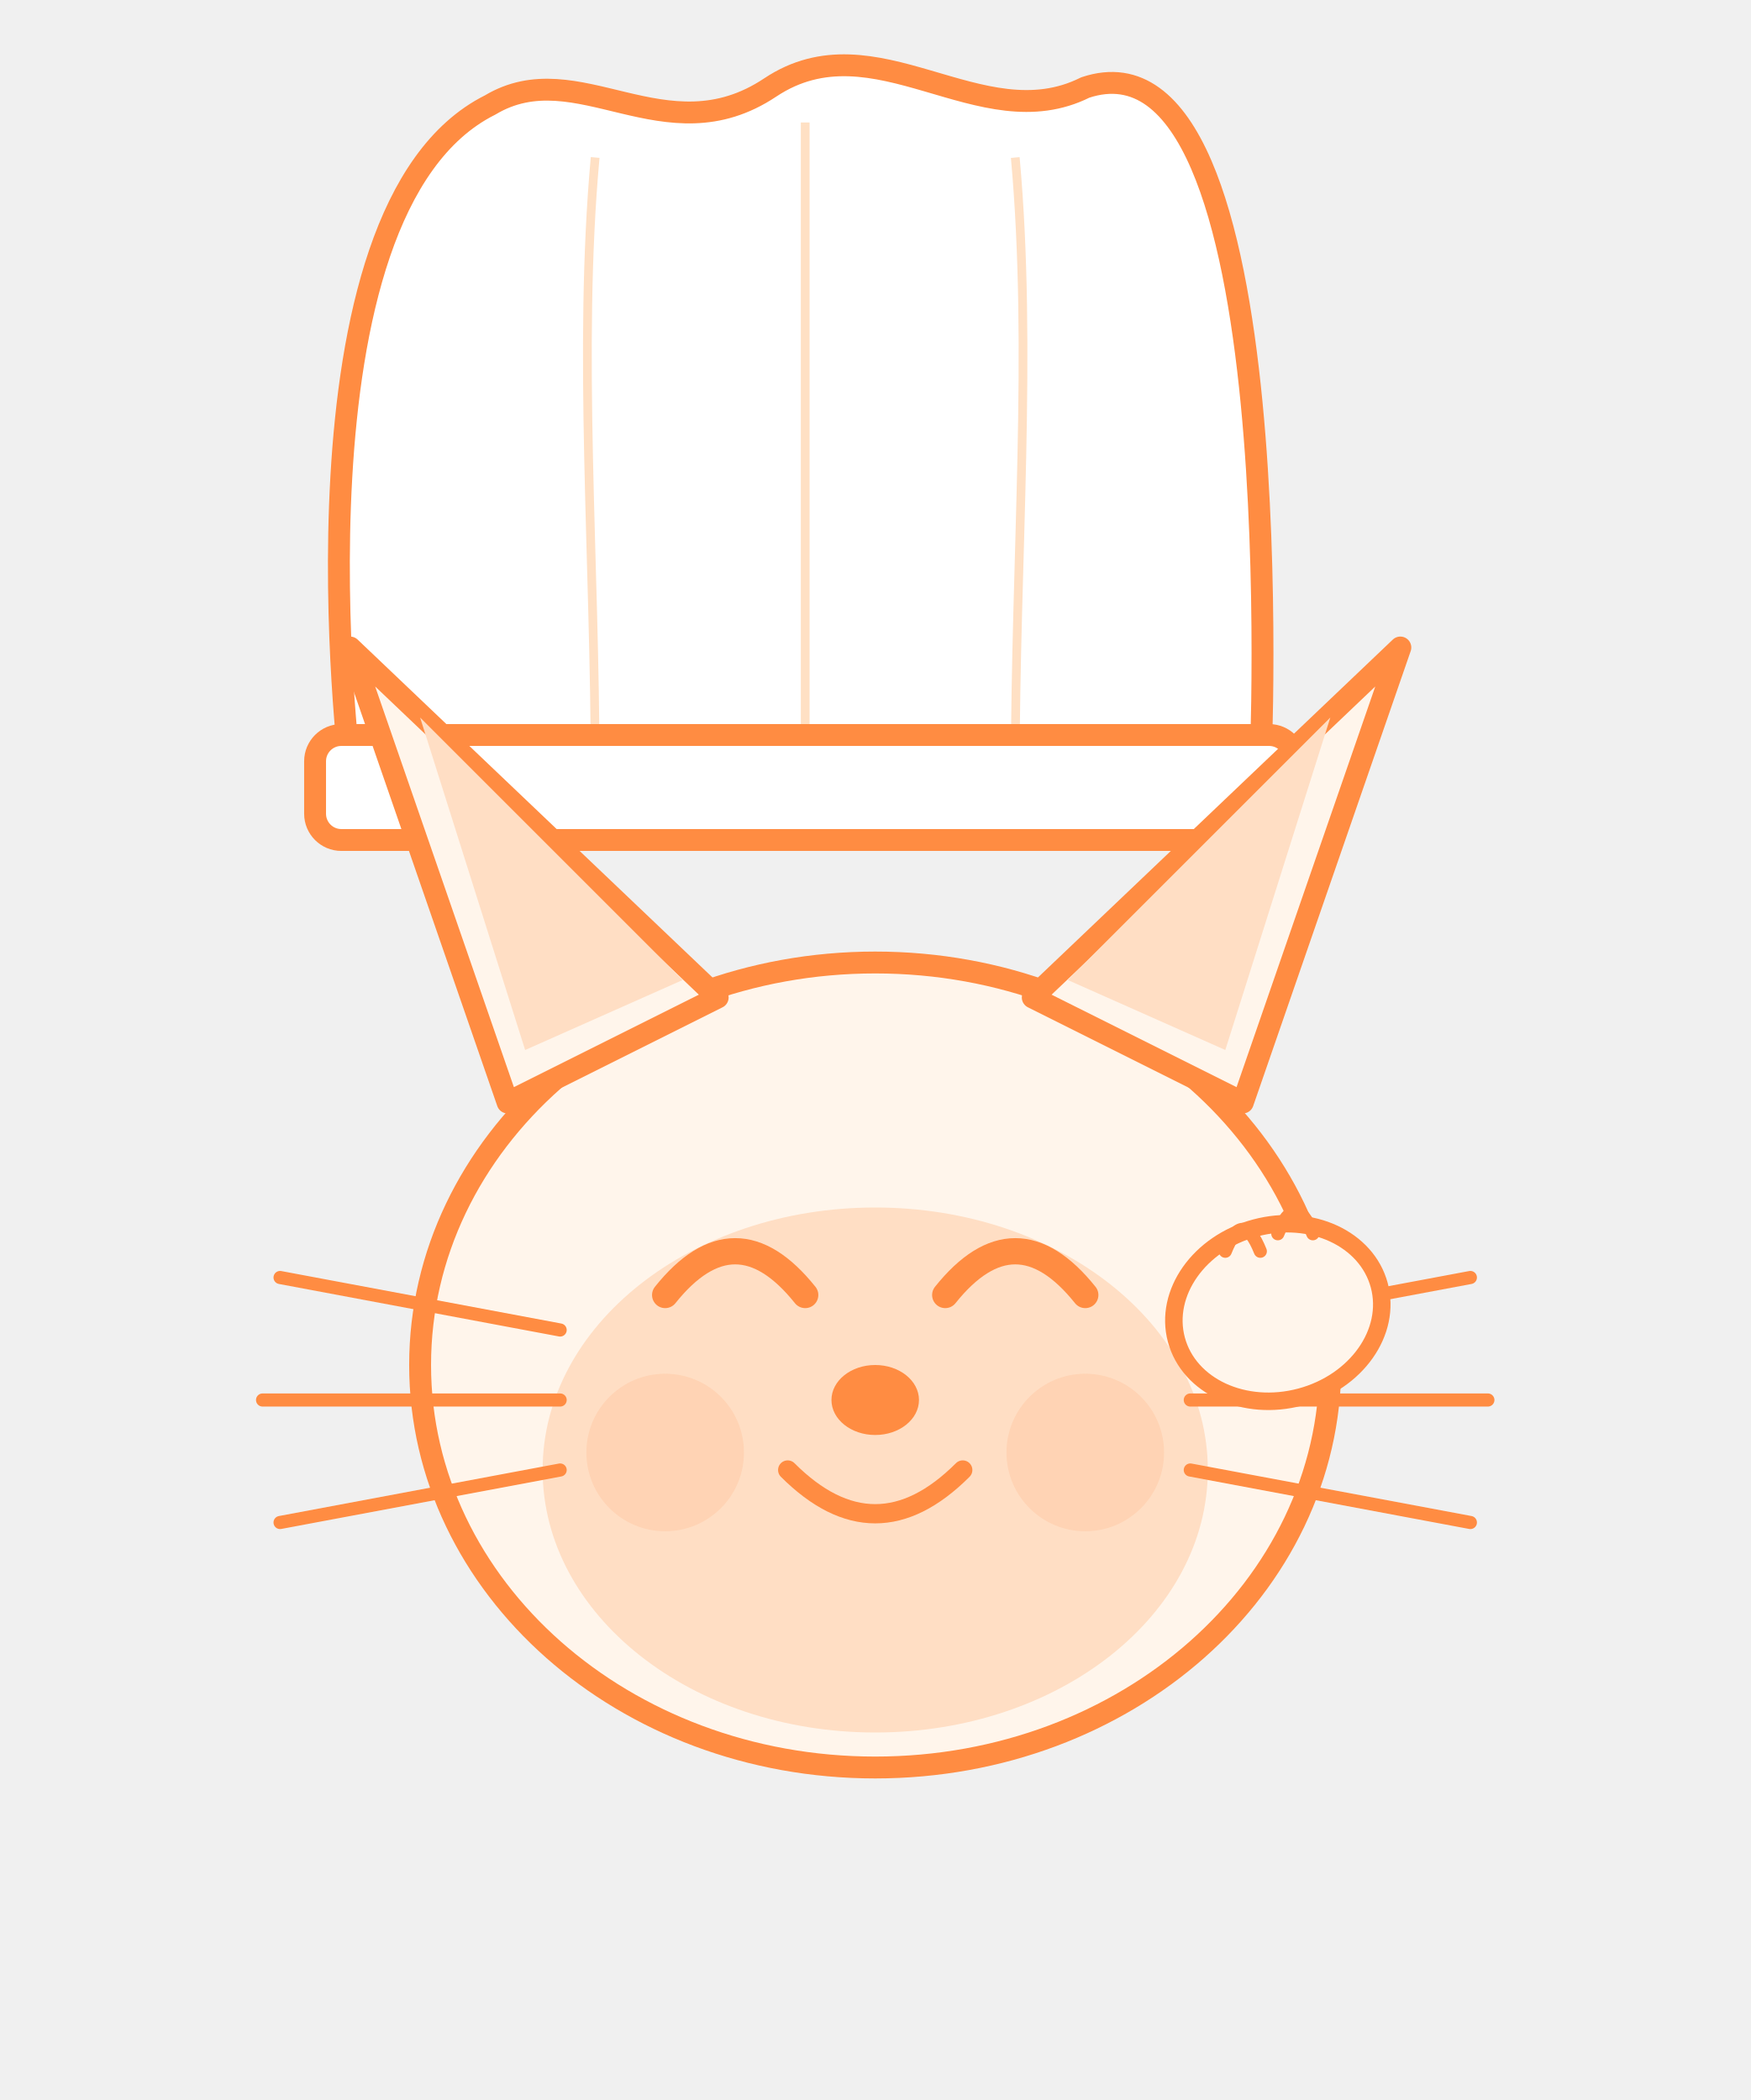
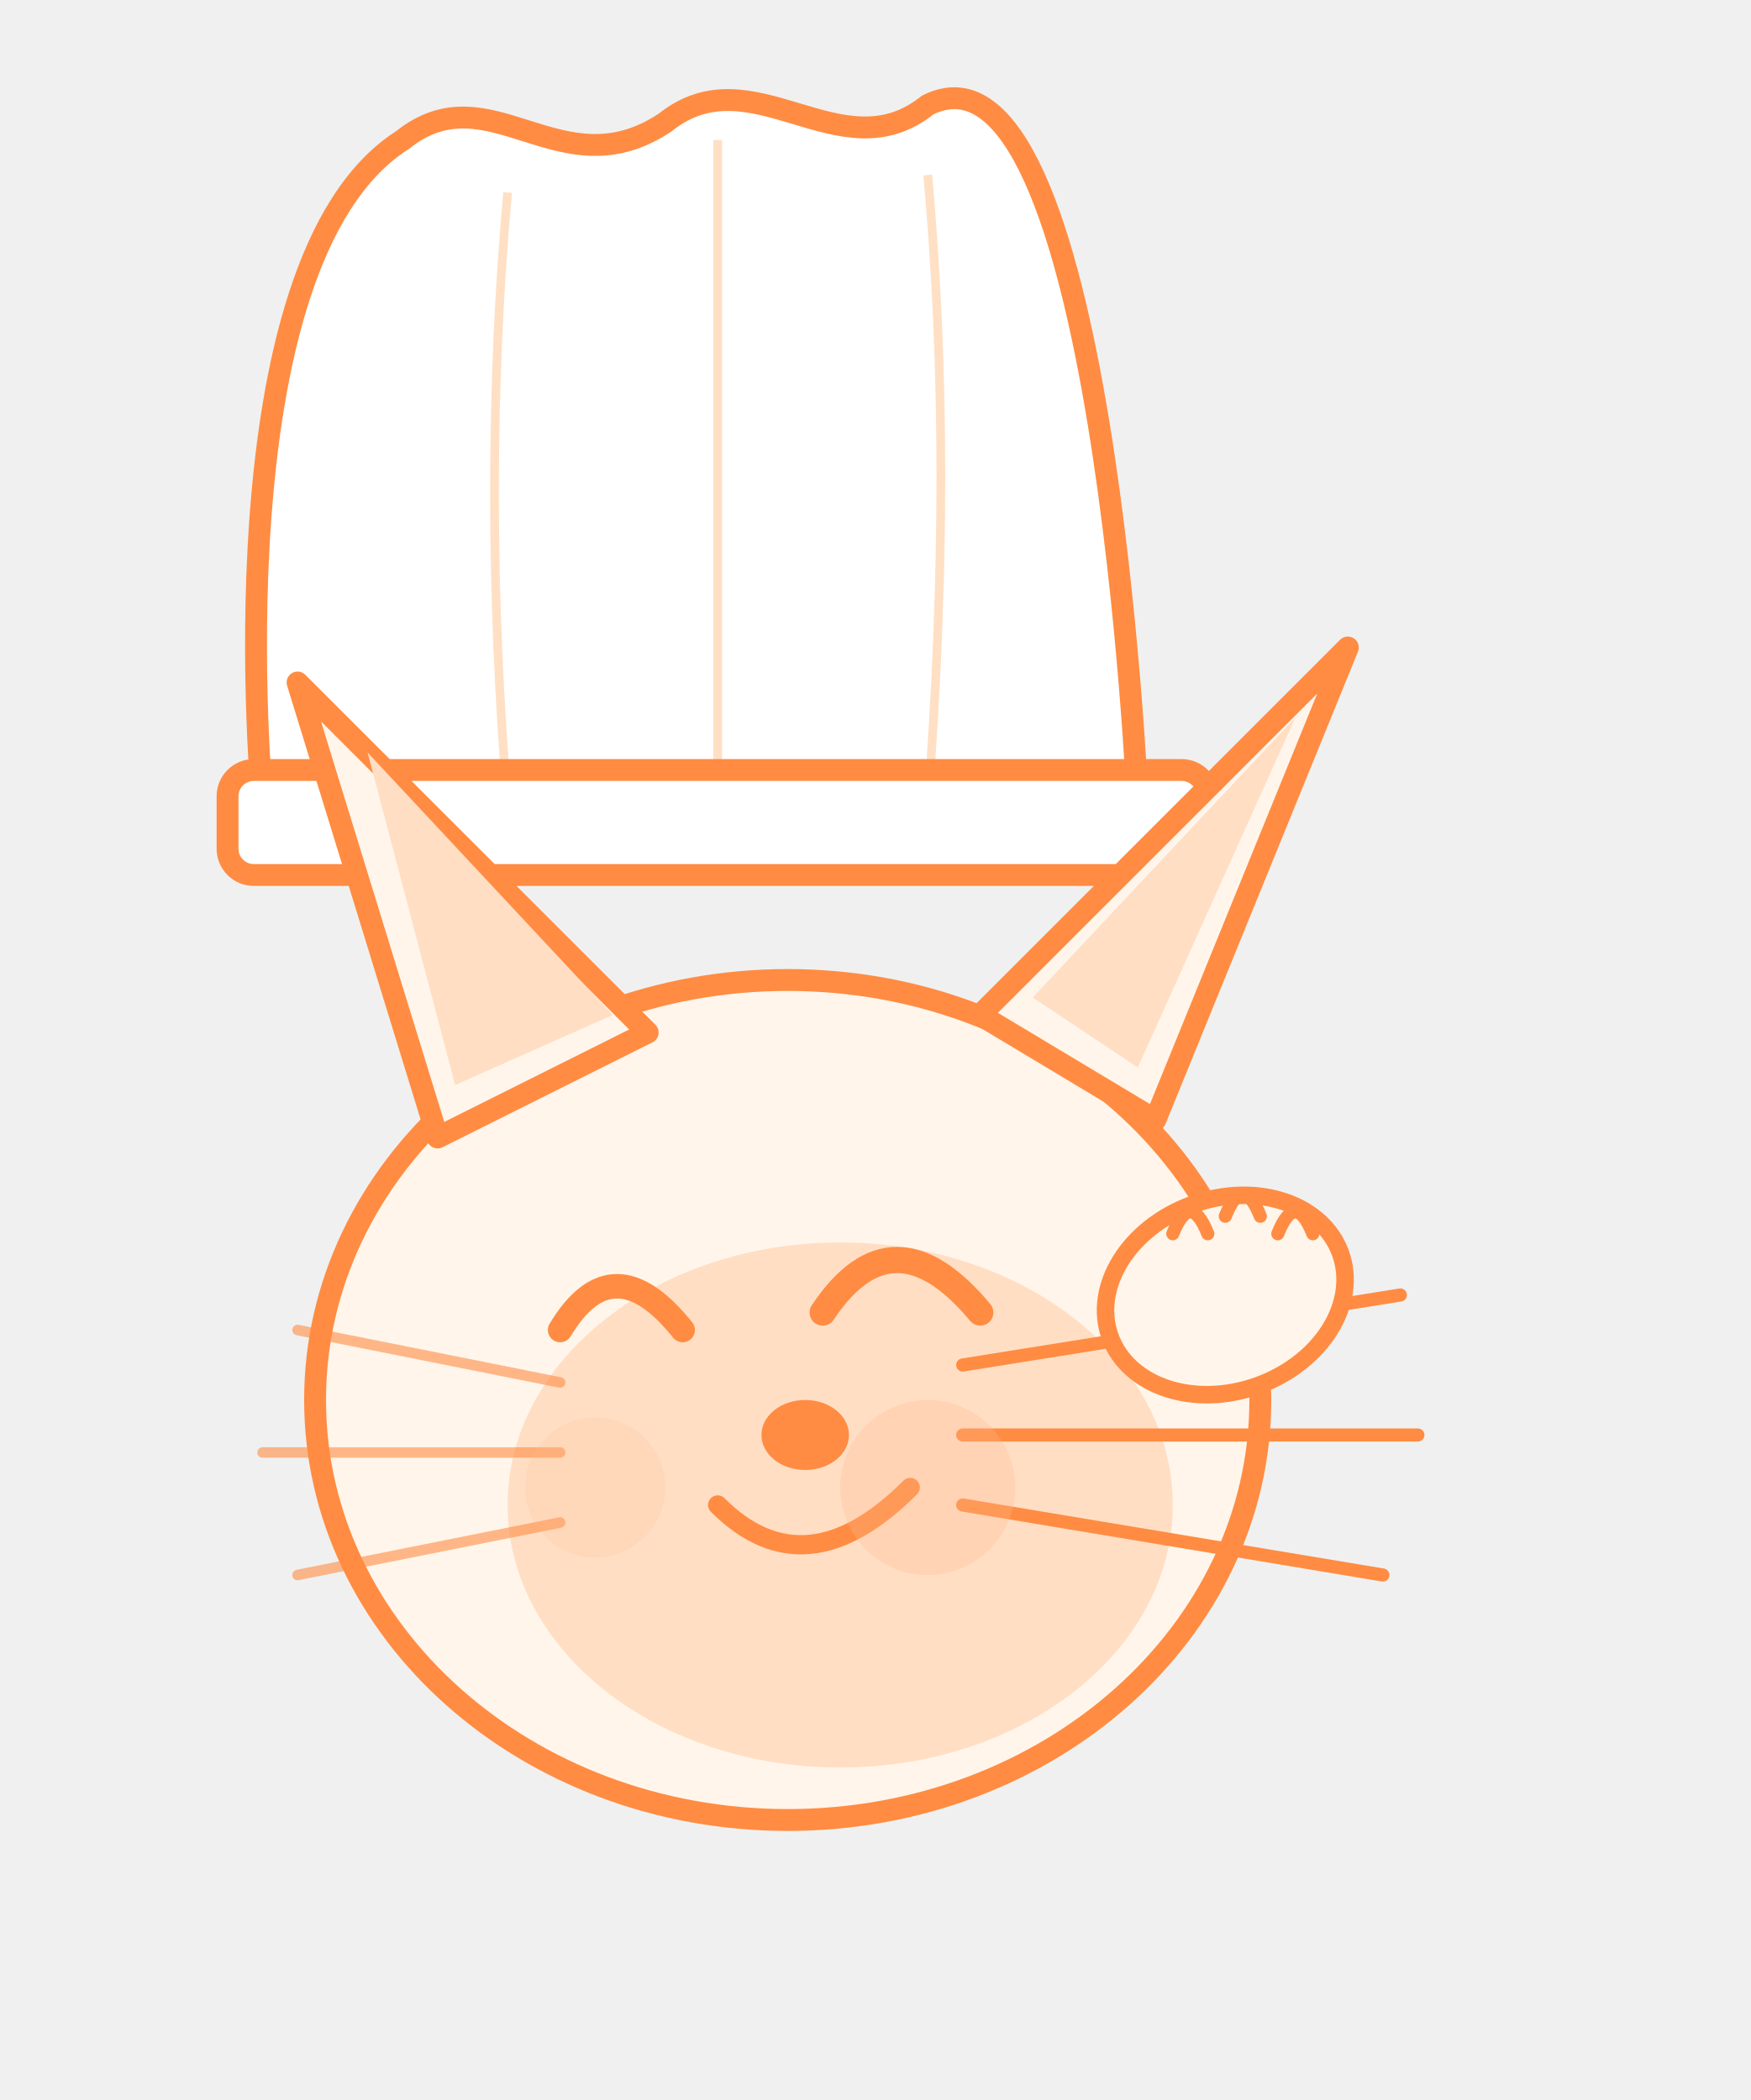
<svg xmlns="http://www.w3.org/2000/svg" viewBox="0 0 200 240" fill="none">
-   <path d="M40,88 C40,88 32,24 56,12 C66,6 76,18 88,10 C100,2 112,16 124,10 C148,2 144,88 144,88 Z" fill="white" stroke="#FF8C42" stroke-width="2.5" stroke-linejoin="round" />
-   <path d="M68,18 C66,40 68,64 68,88" fill="none" stroke="#FFE0C4" stroke-width="1" />
-   <path d="M92,14 C92,36 92,62 92,88" fill="none" stroke="#FFE0C4" stroke-width="1" />
-   <path d="M116,18 C118,40 116,64 116,88" fill="none" stroke="#FFE0C4" stroke-width="1" />
-   <rect x="36" y="84" width="112" height="12" rx="3" fill="white" stroke="#FF8C42" stroke-width="2.5" />
-   <ellipse cx="100" cy="156" rx="52" ry="46" fill="#FFF5EB" stroke="#FF8C42" stroke-width="2.5" />
-   <path d="M58,126 L40,74 L82,114 Z" fill="#FFF5EB" stroke="#FF8C42" stroke-width="2.5" stroke-linejoin="round" />
-   <path d="M60,120 L48,82 L78,112 Z" fill="#FFDEC4" />
-   <path d="M142,126 L160,74 L118,114 Z" fill="#FFF5EB" stroke="#FF8C42" stroke-width="2.5" stroke-linejoin="round" />
-   <path d="M140,120 L152,82 L122,112 Z" fill="#FFDEC4" />
-   <ellipse cx="100" cy="168" rx="38" ry="30" fill="#FFDEC4" />
-   <path d="M76,148 Q84,138 92,148" stroke="#FF8C42" stroke-width="3" fill="none" stroke-linecap="round" />
-   <path d="M108,148 Q116,138 124,148" stroke="#FF8C42" stroke-width="3" fill="none" stroke-linecap="round" />
-   <ellipse cx="100" cy="160" rx="5" ry="4" fill="#FF8C42" />
-   <path d="M90,168 Q100,178 110,168" stroke="#FF8C42" stroke-width="2.2" fill="none" stroke-linecap="round" />
-   <line x1="64" y1="152" x2="32" y2="146" stroke="#FF8C42" stroke-width="1.5" stroke-linecap="round" />
-   <line x1="64" y1="160" x2="30" y2="160" stroke="#FF8C42" stroke-width="1.5" stroke-linecap="round" />
-   <line x1="64" y1="168" x2="32" y2="174" stroke="#FF8C42" stroke-width="1.5" stroke-linecap="round" />
-   <line x1="136" y1="152" x2="168" y2="146" stroke="#FF8C42" stroke-width="1.5" stroke-linecap="round" />
-   <line x1="136" y1="160" x2="170" y2="160" stroke="#FF8C42" stroke-width="1.5" stroke-linecap="round" />
-   <line x1="136" y1="168" x2="168" y2="174" stroke="#FF8C42" stroke-width="1.5" stroke-linecap="round" />
-   <circle cx="76" cy="166" r="9" fill="#FFB88C" opacity="0.3" />
-   <circle cx="124" cy="166" r="9" fill="#FFB88C" opacity="0.3" />
-   <ellipse cx="146" cy="150" rx="12" ry="10" fill="#FFF5EB" stroke="#FF8C42" stroke-width="2" transform="rotate(-15 146 150)" />
-   <path d="M140,143 Q142,138 144,143" stroke="#FF8C42" stroke-width="1.5" fill="none" stroke-linecap="round" />
+   <path d="M30,92 C30,92 24,30 46,16 C56,8 64,22 76,14 C86,6 96,20 106,12 C126,2 130,92 130,92 Z" fill="white" stroke="#FF8C42" stroke-width="2.5" stroke-linejoin="round" />
+   <path d="M58,22 C56,44 56,68 58,92" fill="none" stroke="#FFE0C4" stroke-width="1" />
+   <path d="M82,16 C82,38 82,64 82,92" fill="none" stroke="#FFE0C4" stroke-width="1" />
+   <path d="M106,20 C108,42 108,66 106,92" fill="none" stroke="#FFE0C4" stroke-width="1" />
+   <rect x="26" y="88" width="112" height="12" rx="3" fill="white" stroke="#FF8C42" stroke-width="2.5" />
+   <ellipse cx="90" cy="160" rx="54" ry="48" fill="#FFF5EB" stroke="#FF8C42" stroke-width="2.5" />
+   <path d="M50,130 L34,78 L74,118 Z" fill="#FFF5EB" stroke="#FF8C42" stroke-width="2.5" stroke-linejoin="round" />
+   <path d="M52,124 L42,86 L70,116 Z" fill="#FFDEC4" />
+   <path d="M132,128 L154,74 L112,116 Z" fill="#FFF5EB" stroke="#FF8C42" stroke-width="2.5" stroke-linejoin="round" />
+   <path d="M130,122 L148,82 L118,114 Z" fill="#FFDEC4" />
+   <ellipse cx="96" cy="172" rx="38" ry="30" fill="#FFDEC4" />
+   <path d="M64,152 Q70,142 78,152" stroke="#FF8C42" stroke-width="2.8" fill="none" stroke-linecap="round" />
+   <path d="M94,150 Q102,138 112,150" stroke="#FF8C42" stroke-width="3" fill="none" stroke-linecap="round" />
+   <ellipse cx="92" cy="164" rx="5" ry="4" fill="#FF8C42" />
+   <path d="M82,172 Q92,182 104,170" stroke="#FF8C42" stroke-width="2.2" fill="none" stroke-linecap="round" />
+   <line x1="110" y1="156" x2="160" y2="148" stroke="#FF8C42" stroke-width="1.5" stroke-linecap="round" />
+   <line x1="110" y1="164" x2="162" y2="164" stroke="#FF8C42" stroke-width="1.5" stroke-linecap="round" />
+   <line x1="110" y1="172" x2="158" y2="180" stroke="#FF8C42" stroke-width="1.5" stroke-linecap="round" />
+   <line x1="64" y1="158" x2="34" y2="152" stroke="#FF8C42" stroke-width="1.2" stroke-linecap="round" opacity="0.6" />
+   <line x1="64" y1="166" x2="30" y2="166" stroke="#FF8C42" stroke-width="1.2" stroke-linecap="round" opacity="0.6" />
+   <line x1="64" y1="174" x2="34" y2="180" stroke="#FF8C42" stroke-width="1.2" stroke-linecap="round" opacity="0.6" />
+   <circle cx="106" cy="170" r="10" fill="#FFB88C" opacity="0.3" />
+   <circle cx="68" cy="170" r="8" fill="#FFB88C" opacity="0.2" />
+   <ellipse cx="140" cy="148" rx="14" ry="11" fill="#FFF5EB" stroke="#FF8C42" stroke-width="2" transform="rotate(-20 140 148)" />
+   <path d="M134,141 Q136,136 138,141" stroke="#FF8C42" stroke-width="1.5" fill="none" stroke-linecap="round" />
+   <path d="M140,139 Q142,134 144,139" stroke="#FF8C42" stroke-width="1.5" fill="none" stroke-linecap="round" />
  <path d="M146,141 Q148,136 150,141" stroke="#FF8C42" stroke-width="1.5" fill="none" stroke-linecap="round" />
</svg>
